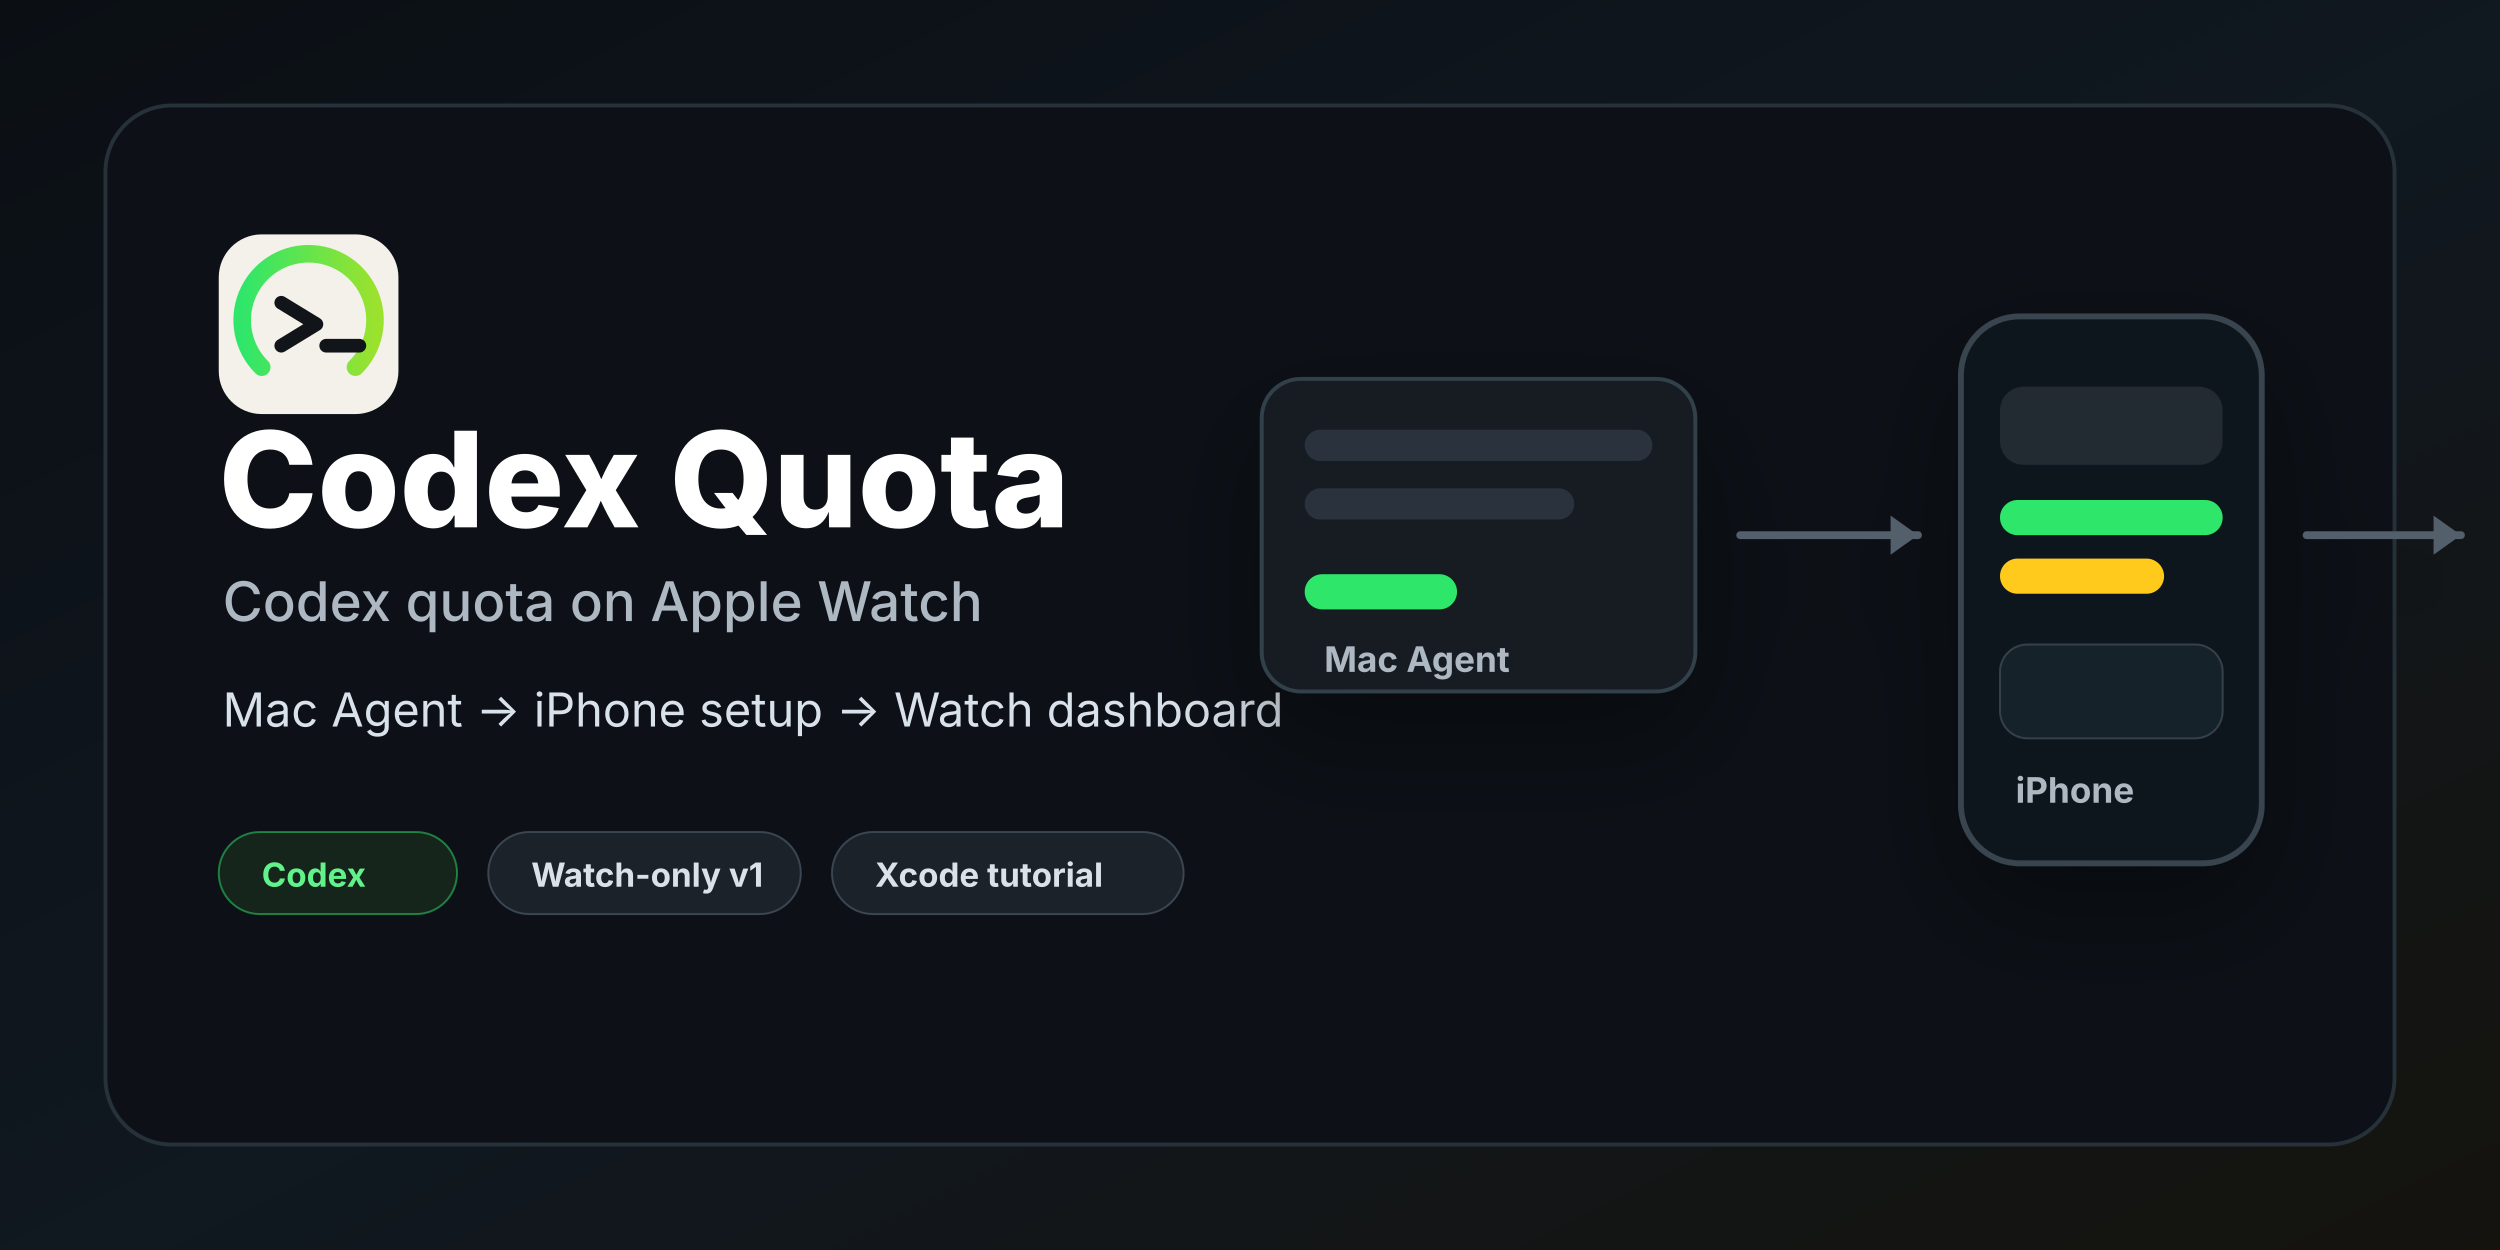
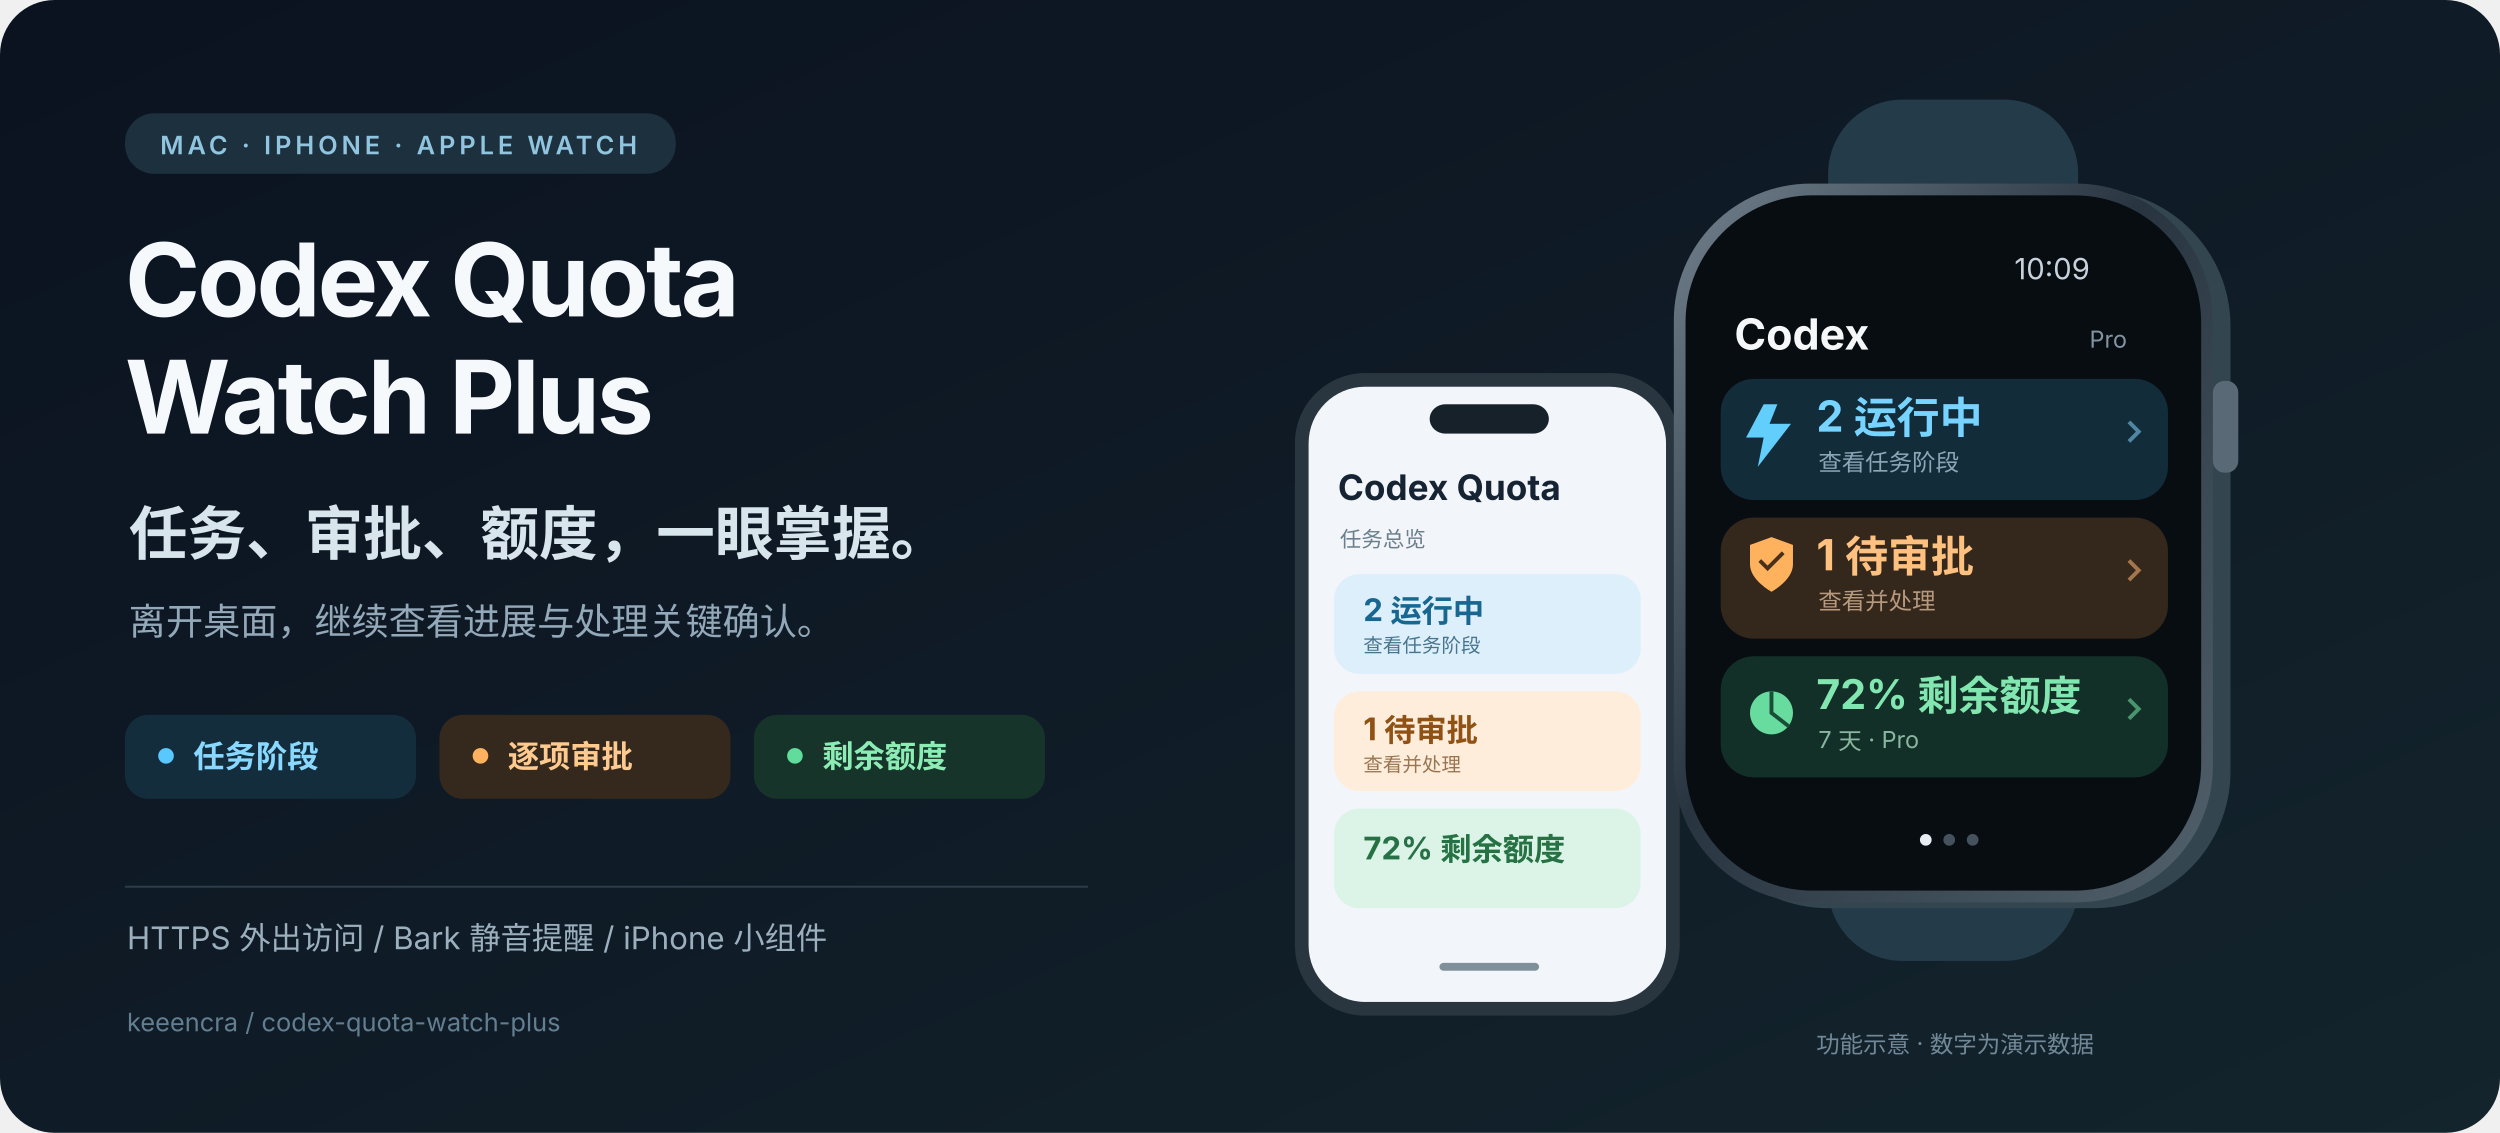
- <svg xmlns="http://www.w3.org/2000/svg" width="1280" height="640" viewBox="0 0 1280 640" role="img" aria-labelledby="title desc">
+ <svg xmlns="http://www.w3.org/2000/svg" width="1280" height="580" viewBox="0 0 1280 580" role="img" aria-labelledby="title desc">
  <defs>
-     <linearGradient id="bg" x1="0" y1="0" x2="1" y2="1">
-       <stop offset="0" stop-color="#0B0F14" />
-       <stop offset="0.52" stop-color="#101820" />
-       <stop offset="1" stop-color="#15130E" />
+     <linearGradient id="bg" x2="1" y2="1">
+       <stop stop-color="#0b1220" />
+       <stop offset="1" stop-color="#13242c" />
    </linearGradient>
-     <linearGradient id="green" x1="0" y1="0" x2="1" y2="0">
-       <stop offset="0" stop-color="#2FE66A" />
-       <stop offset="1" stop-color="#9BE22E" />
+     <linearGradient id="rim" x2="1" y2="1">
+       <stop stop-color="#72818d" />
+       <stop offset=".45" stop-color="#283541" />
+       <stop offset="1" stop-color="#52616c" />
    </linearGradient>
-     <linearGradient id="yellow" x1="0" y1="0" x2="1" y2="0">
-       <stop offset="0" stop-color="#FFCA1A" />
-       <stop offset="1" stop-color="#FF9F0A" />
-     </linearGradient>
-     <filter id="shadow" x="-20%" y="-20%" width="140%" height="140%">
-       <feDropShadow dx="0" dy="24" stdDeviation="28" flood-color="#000000" flood-opacity="0.42" />
-     </filter>
  </defs>
-   <rect width="1280" height="640" fill="url(#bg)" />
-   <rect x="54" y="54" width="1172" height="532" rx="34" fill="#0D1117" stroke="#26313A" stroke-width="2" />
-   <g transform="translate(112 120)">
-     <rect x="0" y="0" width="92" height="92" rx="22" fill="#F4F1EA" />
-     <path d="M22 68 A34 34 0 1 1 70 68" fill="none" stroke="url(#green)" stroke-width="9" stroke-linecap="round" />
-     <path d="M32 35 L50 46 L32 57" fill="none" stroke="#11151A" stroke-width="7" stroke-linecap="round" stroke-linejoin="round" />
-     <line x1="55" y1="57" x2="72" y2="57" stroke="#11151A" stroke-width="7" stroke-linecap="round" />
-     <text x="0" y="150" fill="#FFFFFF" font-family="Inter, -apple-system, BlinkMacSystemFont, Segoe UI, sans-serif" font-size="68" font-weight="800">Codex Quota</text>
-     <text x="2" y="198" fill="#AEB8C2" font-family="Inter, -apple-system, BlinkMacSystemFont, Segoe UI, sans-serif" font-size="28" font-weight="500">Codex quota on Apple Watch</text>
-     <text x="2" y="252" fill="#D9E2EA" font-family="Inter, -apple-system, BlinkMacSystemFont, Segoe UI, sans-serif" font-size="24">Mac Agent -&gt; iPhone setup -&gt; Watch dashboard</text>
-     <g transform="translate(0 306)">
-       <rect x="0" y="0" width="122" height="42" rx="21" fill="#15251C" stroke="#2FE66A" stroke-opacity="0.5" />
-       <text x="22" y="28" fill="#61F38A" font-family="Inter, -apple-system, BlinkMacSystemFont, Segoe UI, sans-serif" font-size="17" font-weight="700">Codex</text>
-       <rect x="138" y="0" width="160" height="42" rx="21" fill="#1C2229" stroke="#3A4652" />
-       <text x="160" y="28" fill="#D9E2EA" font-family="Inter, -apple-system, BlinkMacSystemFont, Segoe UI, sans-serif" font-size="17" font-weight="700">Watch-only v1</text>
-       <rect x="314" y="0" width="180" height="42" rx="21" fill="#1C2229" stroke="#3A4652" />
-       <text x="336" y="28" fill="#D9E2EA" font-family="Inter, -apple-system, BlinkMacSystemFont, Segoe UI, sans-serif" font-size="17" font-weight="700">Xcode tutorial</text>
+   <rect width="1280" height="580" rx="28" fill="url(#bg)" />
+   <g font-family="-apple-system,BlinkMacSystemFont,'PingFang SC','Microsoft YaHei',sans-serif">
+     <rect x="64" y="58" width="282" height="31" rx="15" fill="#1c303d" />
+     <text x="82" y="79" fill="#91c5df" font-size="13" font-weight="600" letter-spacing="2">MAC · IPHONE · APPLE WATCH</text>
+     <text x="64" y="162" fill="#f6f9fc" font-size="52" font-weight="750" letter-spacing="-1.5">Codex Quota</text>
+     <text x="64" y="222" fill="#f6f9fc" font-size="52" font-weight="750" letter-spacing="-1.5">Watch Plus</text>
+     <text x="66" y="284" fill="#d8e5ec" font-size="30" font-weight="600">任务、审批、额度，一眼掌握。</text>
+     <text x="66" y="325" fill="#93a8b8" font-size="19">离开桌面，继续查看进展与处理关键确认。</text>
+     <g font-size="16" font-weight="600">
+       <rect x="64" y="366" width="149" height="43" rx="12" fill="#142d3c" />
+       <circle cx="85" cy="387" r="4" fill="#58c8ff" />
+       <text x="99" y="393" fill="#89d8ff">任务阶段</text>
+       <rect x="225" y="366" width="149" height="43" rx="12" fill="#35291e" />
+       <circle cx="246" cy="387" r="4" fill="#ffb15f" />
+       <text x="260" y="393" fill="#ffca8f">逐项审批</text>
+       <rect x="386" y="366" width="149" height="43" rx="12" fill="#17342b" />
+       <circle cx="407" cy="387" r="4" fill="#60dd9a" />
+       <text x="421" y="393" fill="#8becb4">剩余额度</text>
    </g>
-   </g>
-   <g transform="translate(646 120)" filter="url(#shadow)">
-     <rect x="0" y="74" width="222" height="160" rx="20" fill="#161C23" stroke="#33404A" stroke-width="2" />
-     <rect x="22" y="100" width="178" height="16" rx="8" fill="#2A333C" />
-     <rect x="22" y="130" width="138" height="16" rx="8" fill="#2A333C" />
-     <rect x="22" y="174" width="78" height="18" rx="9" fill="#2FE66A" />
-     <text x="32" y="224" fill="#AEB8C2" font-family="Inter, -apple-system, BlinkMacSystemFont, Segoe UI, sans-serif" font-size="18" font-weight="700">Mac Agent</text>
-     <path d="M245 154 H336" stroke="#52606C" stroke-width="4" stroke-linecap="round" />
-     <path d="M336 154 l-14 -10 v20 z" fill="#52606C" />
-     <rect x="358" y="42" width="154" height="280" rx="30" fill="#11161C" stroke="#38444F" stroke-width="3" />
-     <rect x="378" y="78" width="114" height="40" rx="12" fill="#202933" />
-     <rect x="378" y="136" width="114" height="18" rx="9" fill="#2FE66A" />
-     <rect x="378" y="166" width="84" height="18" rx="9" fill="#FFCA1A" />
-     <rect x="378" y="210" width="114" height="48" rx="14" fill="#192129" stroke="#34414D" />
-     <text x="386" y="291" fill="#AEB8C2" font-family="Inter, -apple-system, BlinkMacSystemFont, Segoe UI, sans-serif" font-size="18" font-weight="700">iPhone</text>
-     <path d="M535 154 H614" stroke="#52606C" stroke-width="4" stroke-linecap="round" />
-     <path d="M614 154 l-14 -10 v20 z" fill="#52606C" />
-     <rect x="636" y="0" width="224" height="360" rx="62" fill="#050708" stroke="#3B4650" stroke-width="4" />
-     <rect x="658" y="30" width="180" height="300" rx="42" fill="#000000" />
-     <text x="684" y="88" fill="#FFFFFF" font-family="Inter, -apple-system, BlinkMacSystemFont, Segoe UI, sans-serif" font-size="30" font-weight="800">Codex</text>
-     <text x="684" y="142" fill="#35E86D" font-family="Inter, -apple-system, BlinkMacSystemFont, Segoe UI, sans-serif" font-size="25" font-weight="800">5h</text>
-     <text x="778" y="142" fill="#35E86D" font-family="Inter, -apple-system, BlinkMacSystemFont, Segoe UI, sans-serif" font-size="30" font-weight="800">91%</text>
-     <rect x="684" y="158" width="132" height="14" rx="7" fill="url(#green)" />
-     <rect x="684" y="212" width="132" height="14" rx="7" fill="url(#yellow)" />
-     <text x="684" y="200" fill="#FFCA1A" font-family="Inter, -apple-system, BlinkMacSystemFont, Segoe UI, sans-serif" font-size="25" font-weight="800">7d</text>
-     <text x="778" y="200" fill="#FFCA1A" font-family="Inter, -apple-system, BlinkMacSystemFont, Segoe UI, sans-serif" font-size="30" font-weight="800">18%</text>
-     <rect x="684" y="250" width="132" height="48" rx="14" fill="#11161C" stroke="#2D3742" />
-     <text x="706" y="281" fill="#D9E2EA" font-family="Inter, -apple-system, BlinkMacSystemFont, Segoe UI, sans-serif" font-size="18" font-weight="700">today tokens</text>
+     <path d="M64 454H557" stroke="#2b3e4a" />
+     <text x="65" y="486" fill="#9bafbd" font-size="16">HTTPS 外出访问  /  Bark 静音提醒  /  iPhone 小组件</text>
+     <text x="65" y="528" fill="#637e90" font-size="13">keeencra / codex-quota-watch-plus</text>
+     <rect x="663" y="191" width="197" height="329" rx="36" fill="#293640" />
+     <rect x="670" y="198" width="183" height="315" rx="29" fill="#f2f5f9" />
+     <rect x="732" y="207" width="61" height="15" rx="8" fill="#17212a" />
+     <text x="685" y="256" fill="#152332" font-size="18" font-weight="750">Codex Quota</text>
+     <text x="686" y="280" fill="#6a7e8c" font-size="11">任务总览</text>
+     <rect x="683" y="294" width="157" height="51" rx="13" fill="#dceffa" />
+     <text x="698" y="318" fill="#186791" font-size="16" font-weight="700">2  运行中</text>
+     <text x="698" y="334" fill="#48758e" font-size="10">查看任务阶段</text>
+     <rect x="683" y="354" width="157" height="51" rx="13" fill="#ffeddc" />
+     <text x="698" y="379" fill="#905114" font-size="16" font-weight="700">1  待审批</text>
+     <text x="698" y="395" fill="#987550" font-size="10">查看并处理</text>
+     <rect x="683" y="414" width="157" height="51" rx="13" fill="#dcf4e7" />
+     <text x="698" y="440" fill="#267245" font-size="16" font-weight="700">72%  剩余额度</text>
+     <rect x="737" y="493" width="51" height="4" rx="2" fill="#80909b" />
+     <rect x="936" y="51" width="128" height="441" rx="38" fill="#243b49" />
+     <rect x="866" y="97" width="276" height="368" rx="70" fill="#334650" />
+     <rect x="857" y="94" width="276" height="368" rx="70" fill="url(#rim)" />
+     <rect x="863" y="100" width="264" height="356" rx="65" fill="#080d12" />
+     <rect x="1133" y="195" width="13" height="47" rx="6" fill="#596976" />
+     <text x="1070" y="143" fill="#c7d2dc" font-size="15" text-anchor="end">10:09</text>
+     <text x="888" y="179" fill="#f5f7f9" font-size="22" font-weight="700">Codex</text>
+     <text x="1089" y="178" fill="#8294a2" font-size="12" text-anchor="end">Pro</text>
+     <rect x="881" y="194" width="229" height="62" rx="17" fill="#122c3a" />
+     <path d="M903 207l-9 17h9l-3 15 17-22h-11l4-10z" fill="#62cefc" />
+     <text x="930" y="221" fill="#77d3ff" font-size="22" font-weight="700">2 运行中</text>
+     <text x="931" y="241" fill="#8ba6b7" font-size="12">查看任务阶段</text>
+     <path d="M1090 216l5 5-5 5" fill="none" stroke="#5187a2" stroke-width="2" />
+     <rect x="881" y="265" width="229" height="62" rx="17" fill="#34271b" />
+     <path d="M896 279l11-4 11 4v10c0 8-11 14-11 14s-11-6-11-14z" fill="#ffb25e" />
+     <path d="M901 287l4 4 8-8" fill="none" stroke="#49301a" stroke-width="2" />
+     <text x="930" y="292" fill="#ffc17f" font-size="22" font-weight="700">1 待审批</text>
+     <text x="931" y="312" fill="#b79a7e" font-size="12">查看并处理</text>
+     <path d="M1090 287l5 5-5 5" fill="none" stroke="#a3764c" stroke-width="2" />
+     <rect x="881" y="336" width="229" height="62" rx="17" fill="#123027" />
+     <circle cx="907" cy="365" r="11" fill="#68dc9e" />
+     <path d="M907 354v11l9 7" fill="none" stroke="#194d37" stroke-width="2" />
+     <text x="930" y="363" fill="#81e6af" font-size="21" font-weight="700">72% 剩余额度</text>
+     <text x="931" y="383" fill="#8ab5a0" font-size="12">7 天 · Pro</text>
+     <path d="M1090 358l5 5-5 5" fill="none" stroke="#4a956e" stroke-width="2" />
+     <circle cx="986" cy="430" r="3" fill="#e6edf3" />
+     <circle cx="998" cy="430" r="3" fill="#45525e" />
+     <circle cx="1010" cy="430" r="3" fill="#45525e" />
+     <text x="1001" y="539" fill="#708897" font-size="12" text-anchor="middle">功能示意 · 数字为演示数据</text>
  </g>
</svg>
